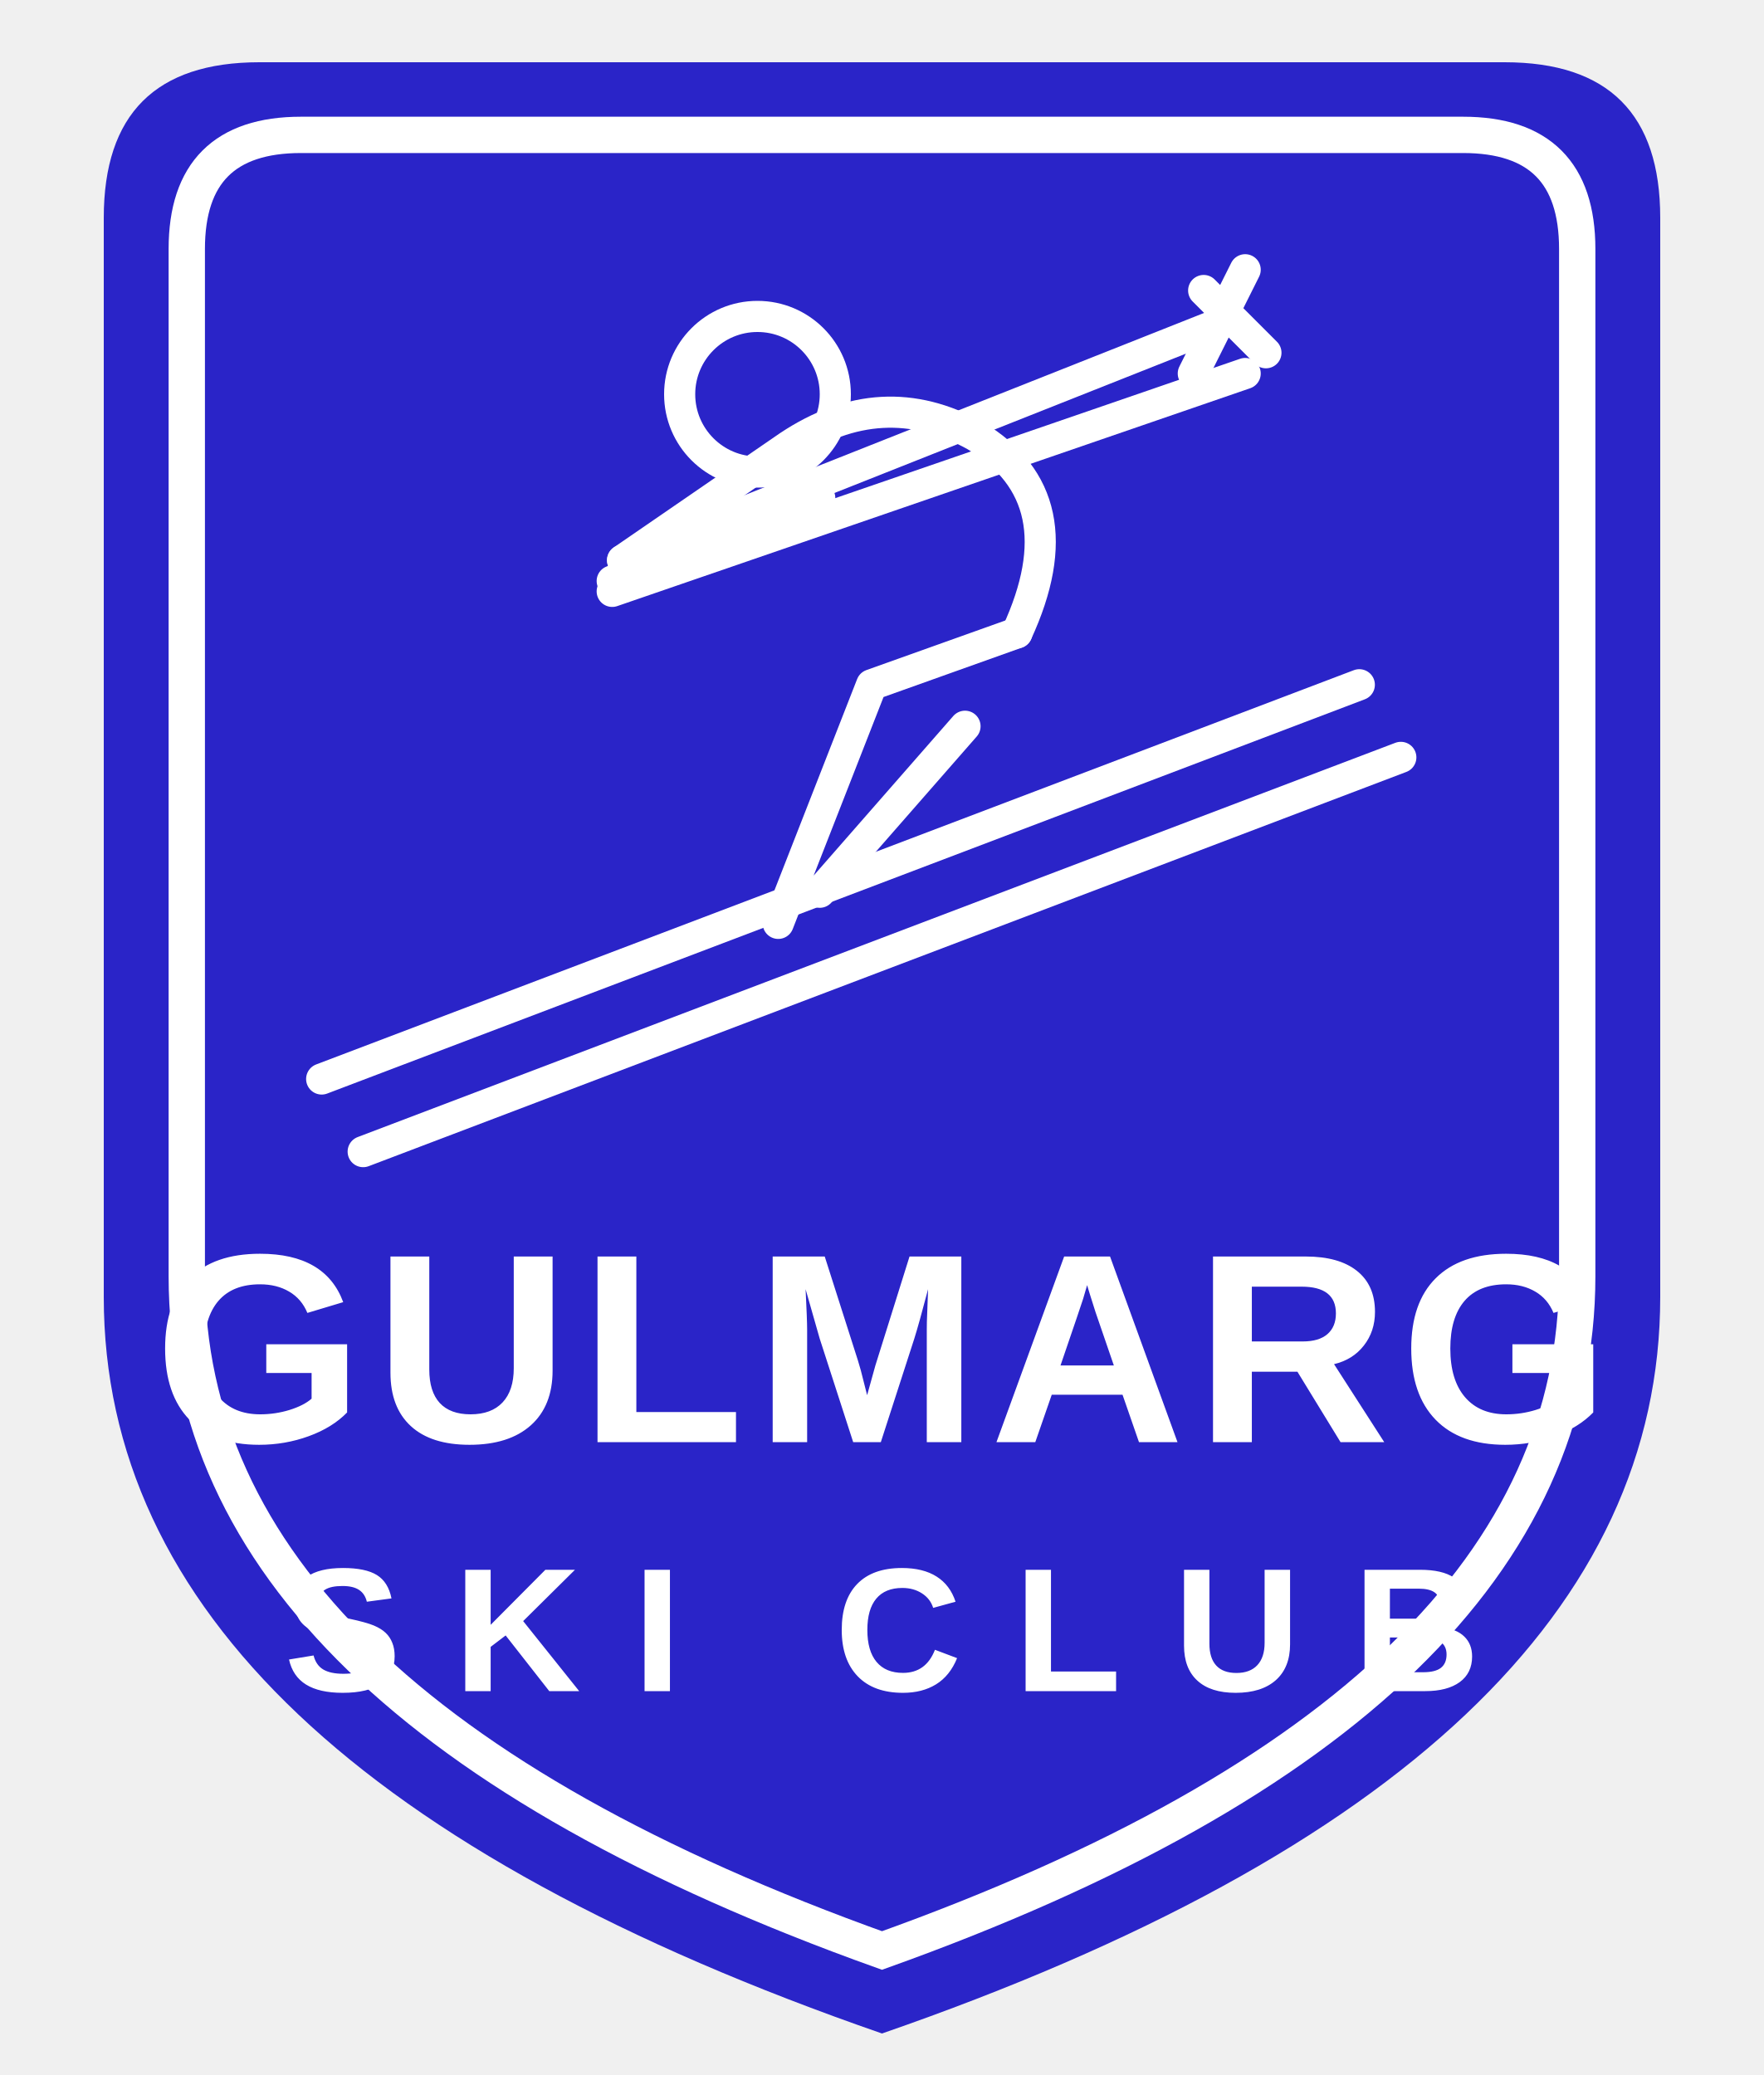
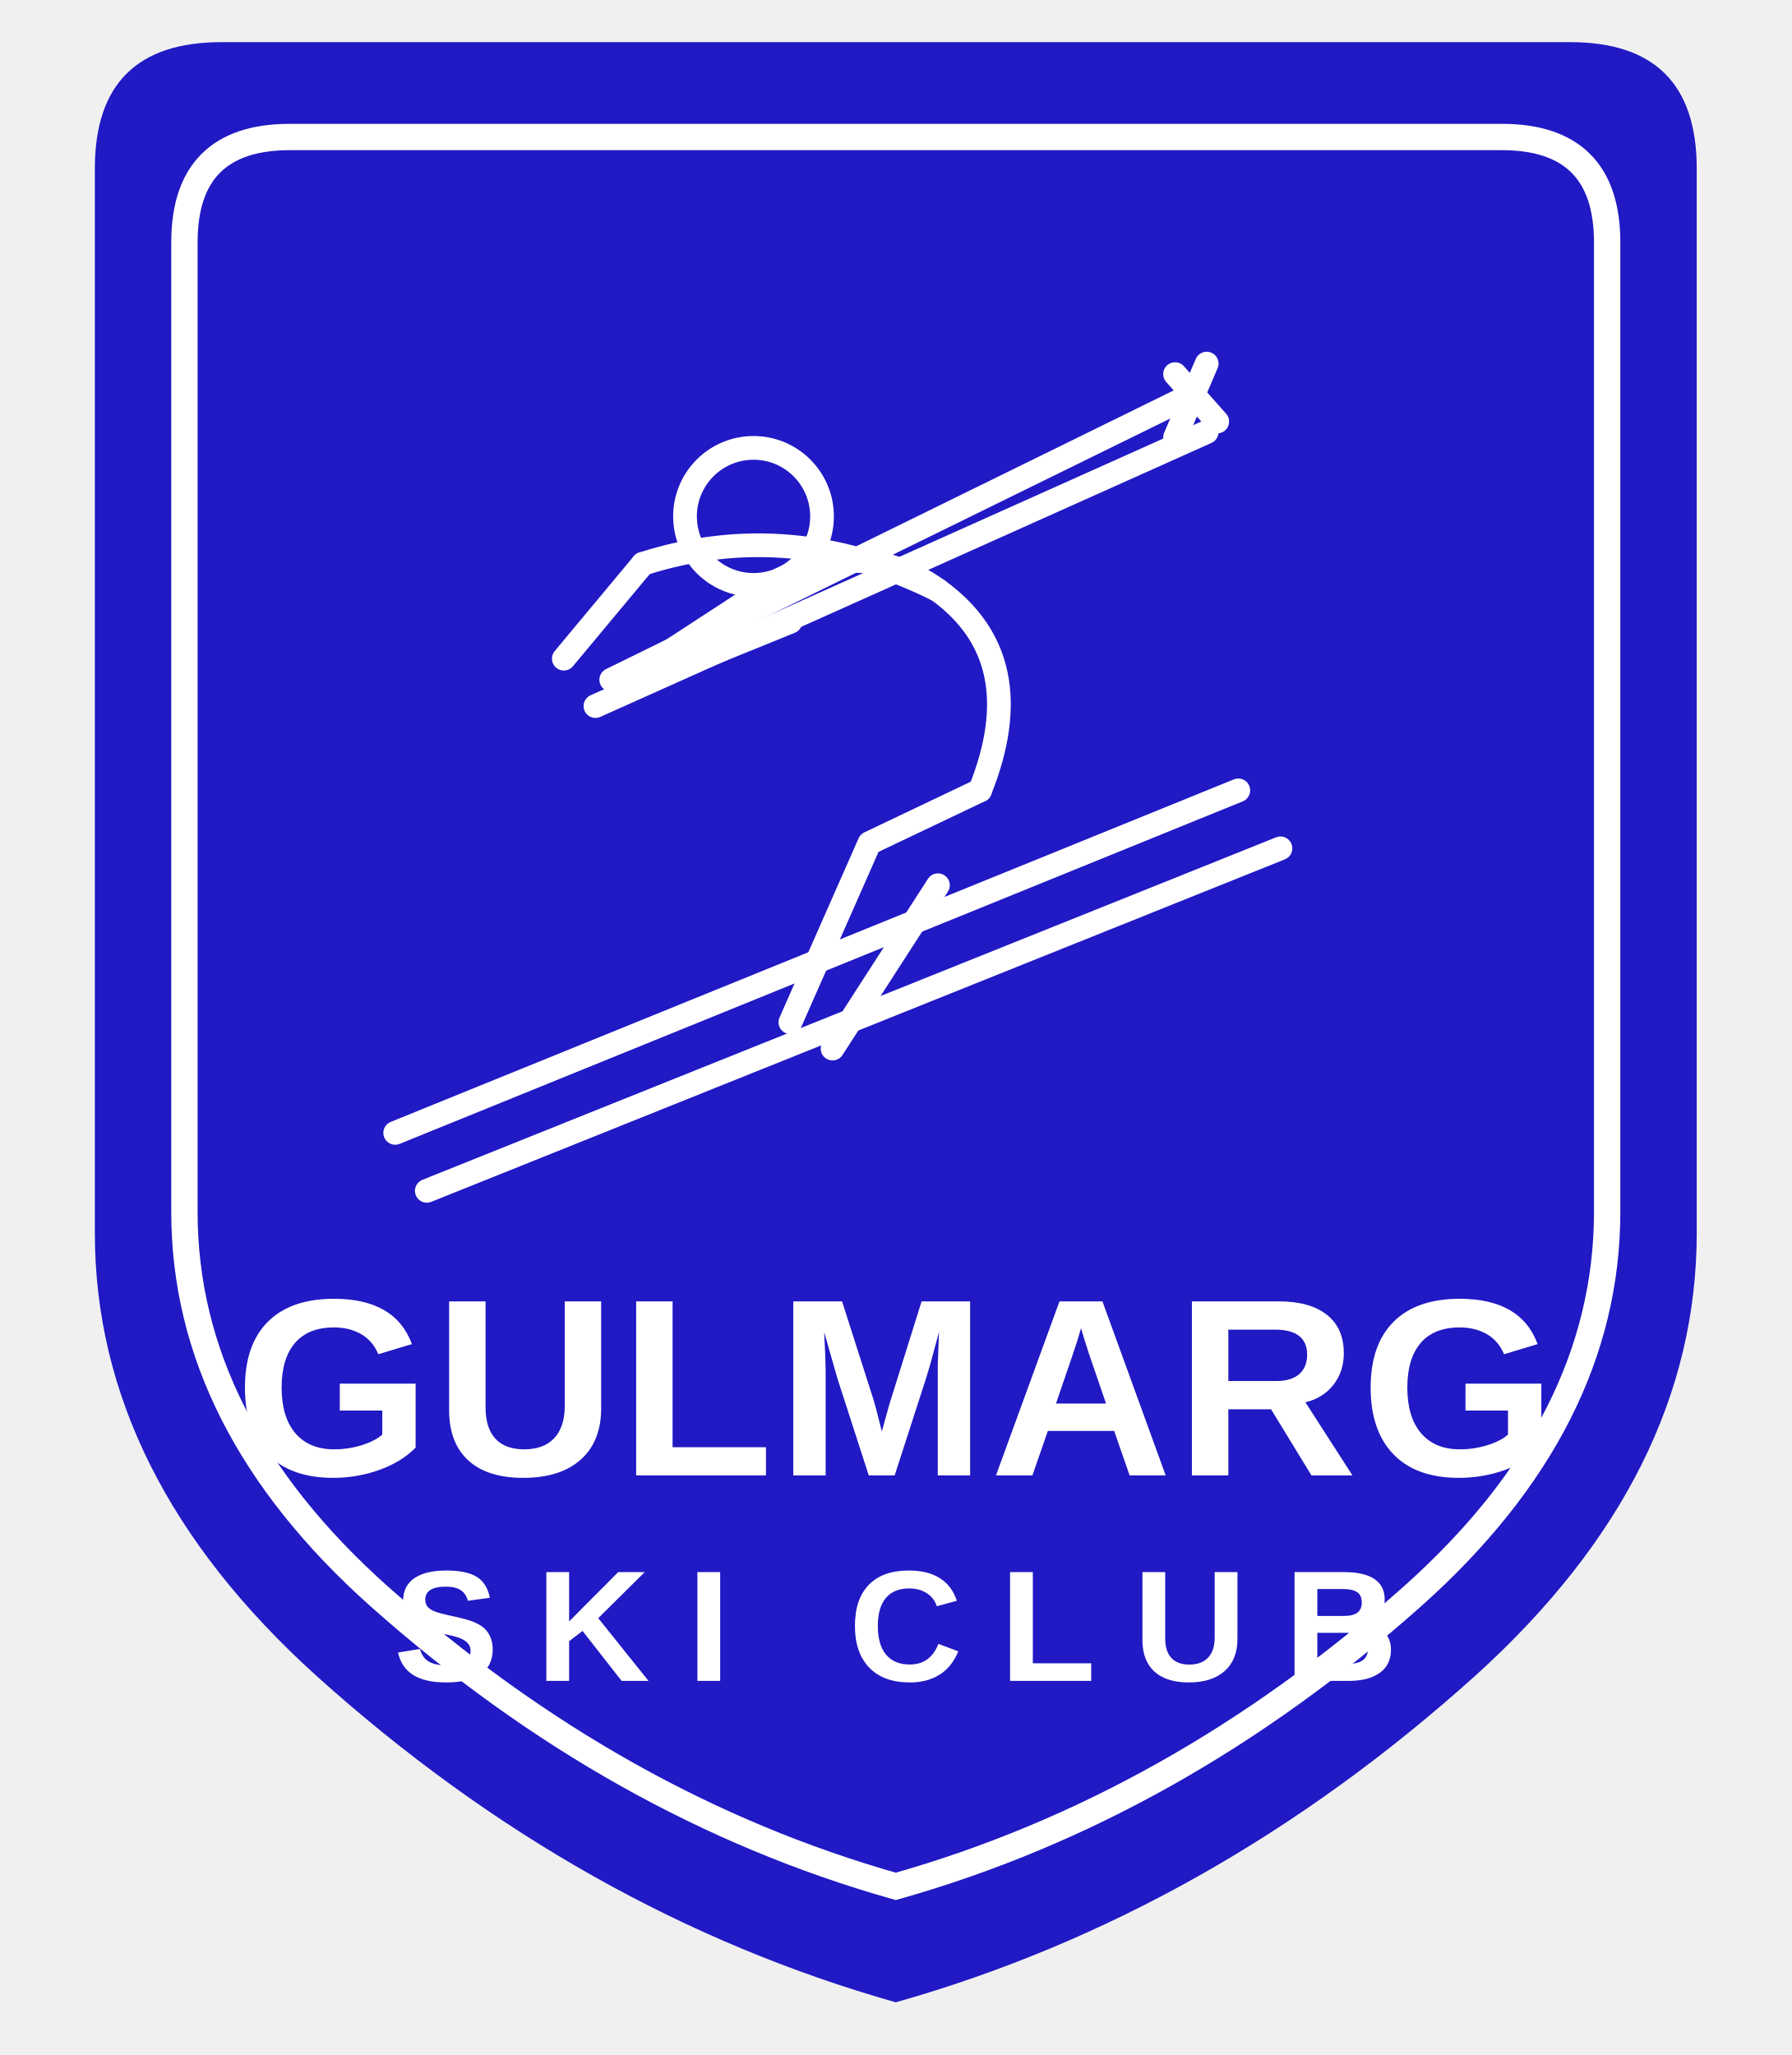
- <svg xmlns="http://www.w3.org/2000/svg" viewBox="0 0 340 400" role="img" aria-label="Gulmarg Ski Club logo">
-   <path d="M20 42 Q20 12 50 12 H290 Q320 12 320 42 V250 Q320 340 170 392 Q20 340 20 250 Z" fill="#2A24C8" />
-   <path d="M36 48 Q36 26 58 26 H282 Q304 26 304 48 V246 Q304 328 170 376 Q36 328 36 246 Z" fill="none" stroke="#FFFFFF" stroke-width="7" />
-   <g stroke="#FFFFFF" stroke-width="6" fill="none" stroke-linecap="round" stroke-linejoin="round">
-     <path d="M62 208 L262 132" />
-     <path d="M70 222 L270 146" />
-     <path d="M150 178 L168 132 L196 122" />
-     <path d="M158 172 L186 140" />
-     <path d="M196 122 Q208 96 188 84 Q170 74 152 86 L120 108" />
-     <circle cx="146" cy="76" r="15" />
-     <path d="M158 96 L118 112" />
-     <path d="M120 108 L236 62" />
-     <path d="M118 114 L240 72" />
-     <path d="M232 56 L244 68 M240 52 L230 72" />
+ <svg xmlns="http://www.w3.org/2000/svg" viewBox="0 0 680 780" role="img" aria-label="Gulmarg Ski Club logo">
+   <path d="M40 70 Q40 24 86 24 H594 Q640 24 640 70 V470 Q640 300 340 748 Q40 300 40 470 Z" fill="none" />
+   <path d="M36 64 Q36 16 84 16 H596 Q644 16 644 64 V468            Q644 560 560 636 Q460 726 340 760 Q220 726 120 636 Q36 560 36 468 Z" fill="#2019C4" />
+   <path d="M70 92 Q70 52 110 52 H570 Q610 52 610 92 V460            Q610 540 536 606 Q446 686 340 716 Q234 686 144 606 Q70 540 70 460 Z" fill="none" stroke="#fff" stroke-width="10" />
+   <g stroke="#fff" stroke-width="9" fill="none" stroke-linecap="round" stroke-linejoin="round">
+     <path d="M150 430 L470 300" />
+     <path d="M162 452 L486 322" />
+     <path d="M300 388 L330 320 L372 300" />
+     <path d="M316 398 L356 336" />
+     <path d="M372 300 Q392 250 356 224 Q328 204 296 220 L250 250" />
+     <path d="M356 224 Q300 196 244 214" />
+     <circle cx="286" cy="196" r="26" />
+     <path d="M300 236 L236 262" />
+     <path d="M244 214 L214 250" />
+     <path d="M232 258 L452 150" />
+     <path d="M226 268 L458 164" />
+     <path d="M446 142 L462 160 M458 138 L446 166" />
  </g>
-   <text x="170" y="278" text-anchor="middle" font-family="Montserrat, Arial, sans-serif" font-size="52" font-weight="800" letter-spacing="2" fill="#FFFFFF">GULMARG</text>
-   <text x="170" y="326" text-anchor="middle" font-family="Montserrat, Arial, sans-serif" font-size="34" font-weight="600" letter-spacing="10" fill="#FFFFFF">SKI CLUB</text>
+   <text x="340" y="560" text-anchor="middle" font-family="Montserrat, Arial, sans-serif" font-size="96" font-weight="800" letter-spacing="1" fill="#fff">GULMARG</text>
+   <text x="340" y="638" text-anchor="middle" font-family="Montserrat, Arial, sans-serif" font-size="60" font-weight="700" letter-spacing="14" fill="#fff">SKI CLUB</text>
</svg>
